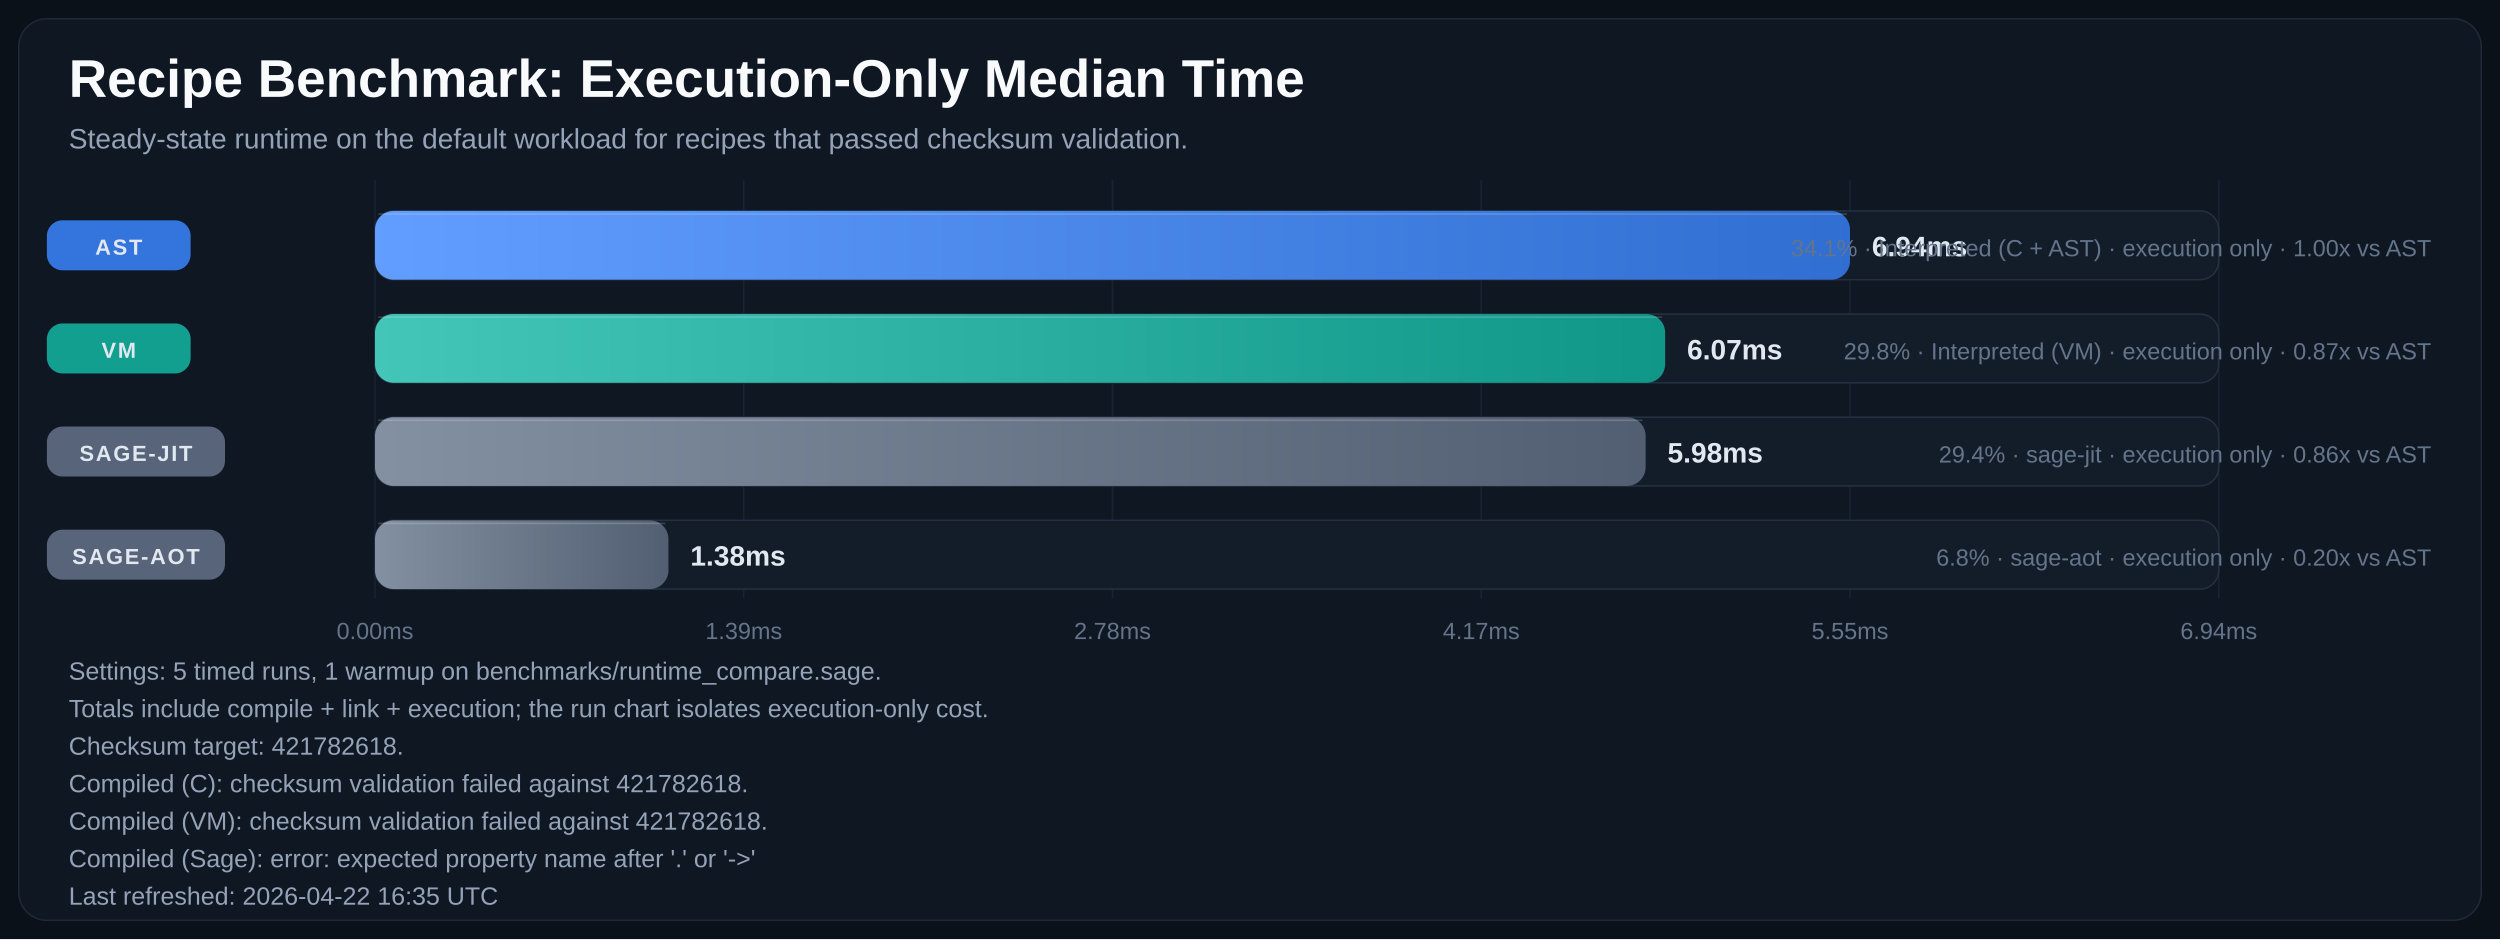
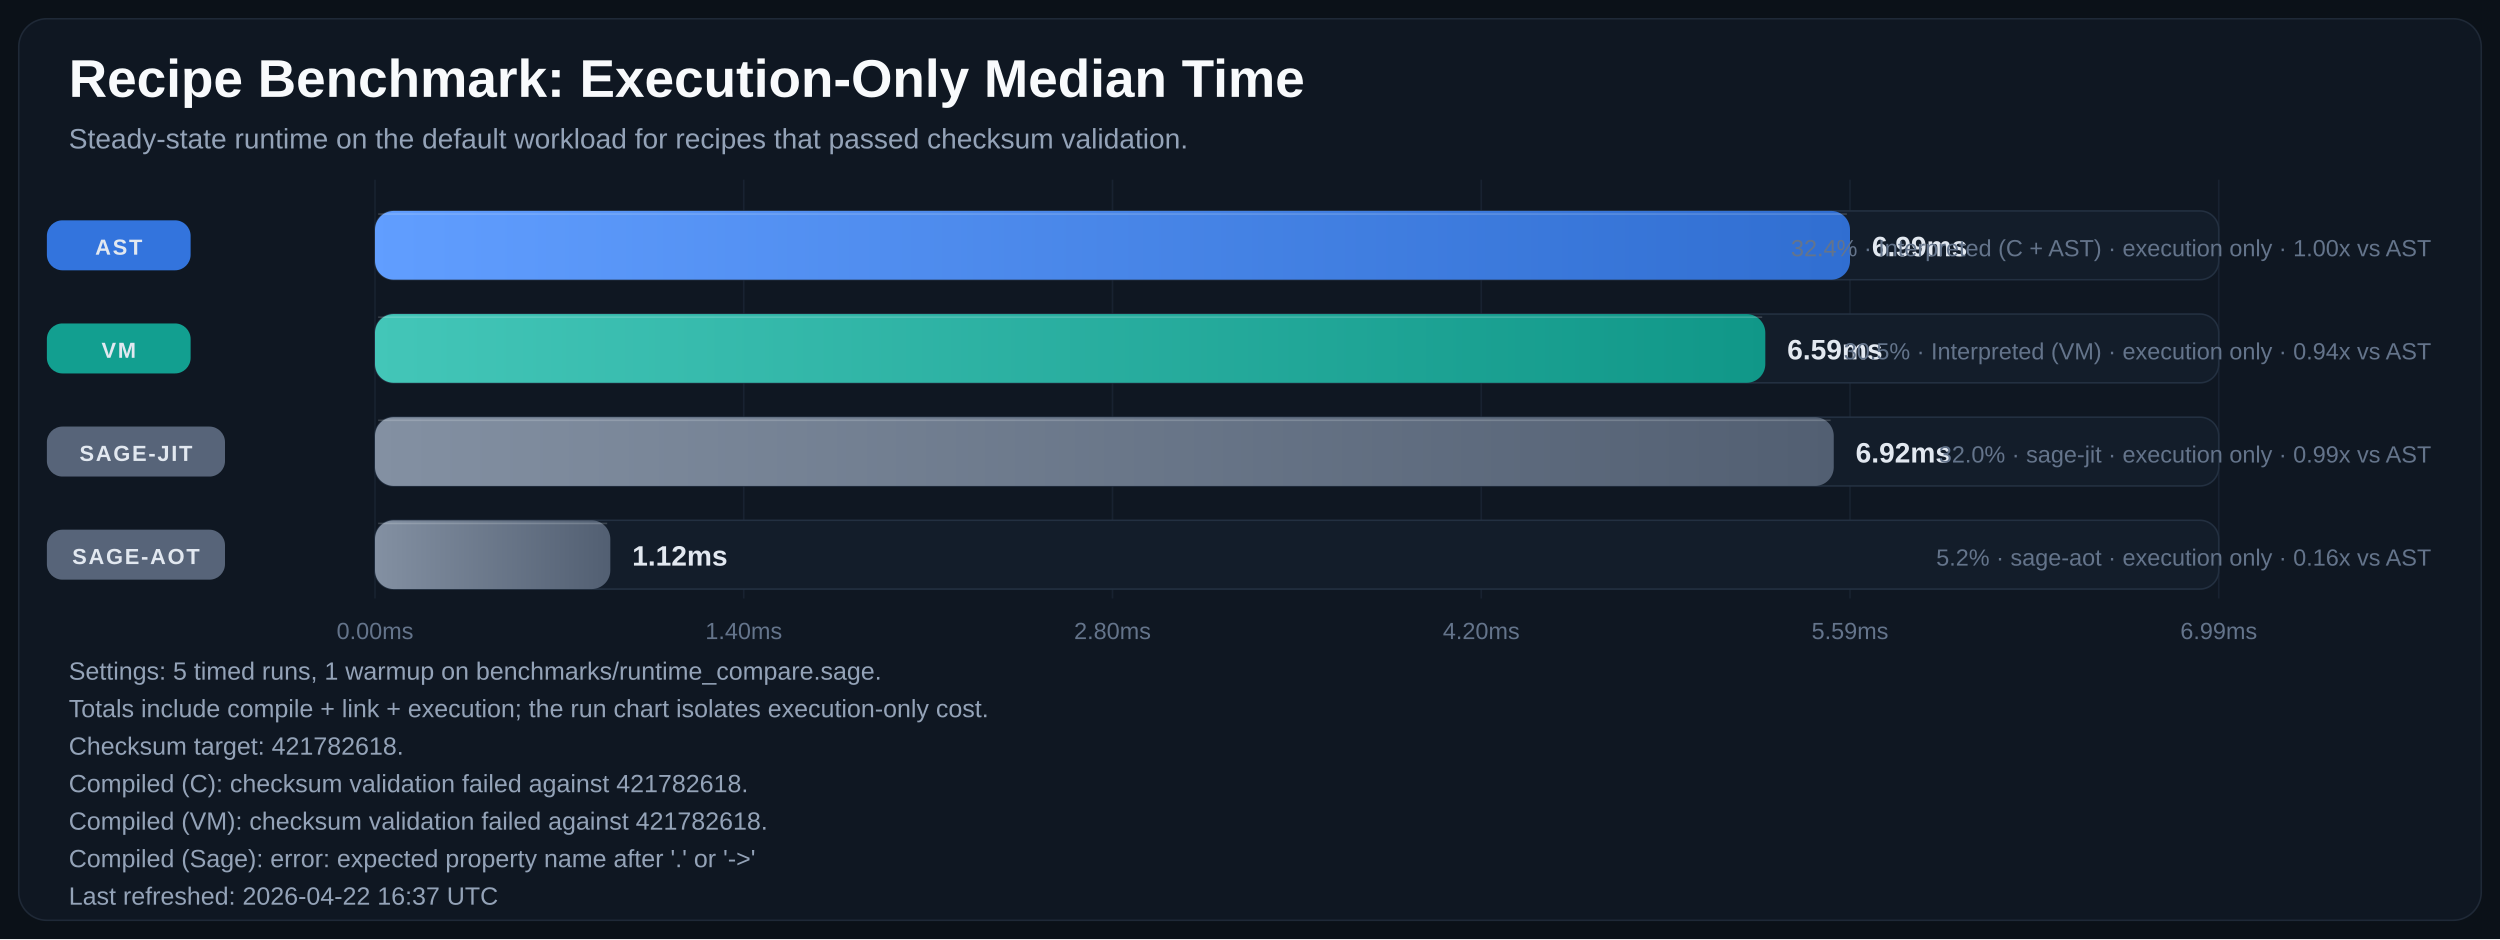
<svg xmlns="http://www.w3.org/2000/svg" width="1600" height="601" viewBox="0 0 1600 601" role="img" aria-labelledby="title desc">
  <defs>
    <linearGradient id="bar-gradient-0" x1="0%" y1="0%" x2="100%" y2="0%">
      <stop offset="0%" stop-color="#619EFF" />
      <stop offset="100%" stop-color="#306ED1" />
    </linearGradient>
    <linearGradient id="bar-gradient-1" x1="0%" y1="0%" x2="100%" y2="0%">
      <stop offset="0%" stop-color="#43C6B8" />
      <stop offset="100%" stop-color="#109788" />
    </linearGradient>
    <linearGradient id="bar-gradient-2" x1="0%" y1="0%" x2="100%" y2="0%">
      <stop offset="0%" stop-color="#8390A2" />
      <stop offset="100%" stop-color="#525F72" />
    </linearGradient>
    <linearGradient id="bar-gradient-3" x1="0%" y1="0%" x2="100%" y2="0%">
      <stop offset="0%" stop-color="#8390A2" />
      <stop offset="100%" stop-color="#525F72" />
    </linearGradient>
  </defs>
  <rect width="100%" height="100%" fill="#0B1118" />
  <rect x="12" y="12" width="1576" height="577" rx="18" fill="#0F1722" stroke="#1F2937" />
  <text x="44" y="62" fill="#F8FAFC" font-size="34" font-family="Segoe UI, Arial, sans-serif" font-weight="700">Recipe Benchmark: Execution-Only Median Time</text>
  <text x="44" y="95" fill="#94A3B8" font-size="18" font-family="Segoe UI, Arial, sans-serif">Steady-state runtime on the default workload for recipes that passed checksum validation.</text>
  <line x1="240.0" y1="115" x2="240.0" y2="383" stroke="#182231" stroke-width="1" />
  <text x="240.0" y="409" text-anchor="middle" fill="#64748B" font-size="15" font-family="Segoe UI, Arial, sans-serif">0.00ms</text>
  <line x1="476.0" y1="115" x2="476.0" y2="383" stroke="#182231" stroke-width="1" />
-   <text x="476.0" y="409" text-anchor="middle" fill="#64748B" font-size="15" font-family="Segoe UI, Arial, sans-serif">1.39ms</text>
+   <text x="476.0" y="409" text-anchor="middle" fill="#64748B" font-size="15" font-family="Segoe UI, Arial, sans-serif">1.40ms</text>
  <line x1="712.0" y1="115" x2="712.0" y2="383" stroke="#182231" stroke-width="1" />
-   <text x="712.0" y="409" text-anchor="middle" fill="#64748B" font-size="15" font-family="Segoe UI, Arial, sans-serif">2.78ms</text>
+   <text x="712.0" y="409" text-anchor="middle" fill="#64748B" font-size="15" font-family="Segoe UI, Arial, sans-serif">2.80ms</text>
  <line x1="948.0" y1="115" x2="948.0" y2="383" stroke="#182231" stroke-width="1" />
-   <text x="948.0" y="409" text-anchor="middle" fill="#64748B" font-size="15" font-family="Segoe UI, Arial, sans-serif">4.17ms</text>
+   <text x="948.0" y="409" text-anchor="middle" fill="#64748B" font-size="15" font-family="Segoe UI, Arial, sans-serif">4.20ms</text>
  <line x1="1184.0" y1="115" x2="1184.0" y2="383" stroke="#182231" stroke-width="1" />
-   <text x="1184.0" y="409" text-anchor="middle" fill="#64748B" font-size="15" font-family="Segoe UI, Arial, sans-serif">5.55ms</text>
+   <text x="1184.0" y="409" text-anchor="middle" fill="#64748B" font-size="15" font-family="Segoe UI, Arial, sans-serif">5.59ms</text>
  <line x1="1420.0" y1="115" x2="1420.0" y2="383" stroke="#182231" stroke-width="1" />
-   <text x="1420.0" y="409" text-anchor="middle" fill="#64748B" font-size="15" font-family="Segoe UI, Arial, sans-serif">6.94ms</text>
+   <text x="1420.0" y="409" text-anchor="middle" fill="#64748B" font-size="15" font-family="Segoe UI, Arial, sans-serif">6.99ms</text>
  <rect x="30" y="141.0" width="92" height="32" rx="10" fill="#3479E6" opacity="0.95" />
  <text x="76.0" y="163.0" text-anchor="middle" fill="#E2E8F0" font-size="14" font-family="Segoe UI, Arial, sans-serif" font-weight="700" letter-spacing="1.1">AST</text>
  <rect x="240" y="135" width="1180" height="44" rx="12" fill="#131D2A" stroke="#233041" />
  <rect x="240" y="135" width="944.0" height="44" rx="12" fill="url(#bar-gradient-0)" />
  <line x1="242.0" y1="137.0" x2="1182.0" y2="137.0" stroke="#F8FAFC" stroke-opacity="0.18" />
-   <text x="1198.0" y="164.0" text-anchor="start" fill="#E2E8F0" font-size="18" font-family="Segoe UI, Arial, sans-serif" font-weight="700">6.94ms</text>
-   <text x="1556" y="164.0" text-anchor="end" fill="#64748B" font-size="15" font-family="Segoe UI, Arial, sans-serif">34.1% · Interpreted (C + AST) · execution only · 1.00x vs AST</text>
+   <text x="1198.0" y="164.0" text-anchor="start" fill="#E2E8F0" font-size="18" font-family="Segoe UI, Arial, sans-serif" font-weight="700">6.99ms</text>
+   <text x="1556" y="164.0" text-anchor="end" fill="#64748B" font-size="15" font-family="Segoe UI, Arial, sans-serif">32.4% · Interpreted (C + AST) · execution only · 1.00x vs AST</text>
  <rect x="30" y="207.0" width="92" height="32" rx="10" fill="#12A695" opacity="0.95" />
  <text x="76.0" y="229.0" text-anchor="middle" fill="#E2E8F0" font-size="14" font-family="Segoe UI, Arial, sans-serif" font-weight="700" letter-spacing="1.1">VM</text>
  <rect x="240" y="201" width="1180" height="44" rx="12" fill="#131D2A" stroke="#233041" />
-   <rect x="240" y="201" width="825.7" height="44" rx="12" fill="url(#bar-gradient-1)" />
-   <line x1="242.0" y1="203.0" x2="1063.7" y2="203.0" stroke="#F8FAFC" stroke-opacity="0.18" />
-   <text x="1079.7" y="230.0" text-anchor="start" fill="#E2E8F0" font-size="18" font-family="Segoe UI, Arial, sans-serif" font-weight="700">6.07ms</text>
-   <text x="1556" y="230.0" text-anchor="end" fill="#64748B" font-size="15" font-family="Segoe UI, Arial, sans-serif">29.8% · Interpreted (VM) · execution only · 0.87x vs AST</text>
+   <rect x="240" y="201" width="889.8" height="44" rx="12" fill="url(#bar-gradient-1)" />
+   <line x1="242.0" y1="203.0" x2="1127.8" y2="203.0" stroke="#F8FAFC" stroke-opacity="0.18" />
+   <text x="1143.8" y="230.0" text-anchor="start" fill="#E2E8F0" font-size="18" font-family="Segoe UI, Arial, sans-serif" font-weight="700">6.59ms</text>
+   <text x="1556" y="230.0" text-anchor="end" fill="#64748B" font-size="15" font-family="Segoe UI, Arial, sans-serif">30.5% · Interpreted (VM) · execution only · 0.94x vs AST</text>
  <rect x="30" y="273.0" width="114" height="32" rx="10" fill="#5A687D" opacity="0.95" />
  <text x="87.0" y="295.0" text-anchor="middle" fill="#E2E8F0" font-size="14" font-family="Segoe UI, Arial, sans-serif" font-weight="700" letter-spacing="1.1">SAGE-JIT</text>
  <rect x="240" y="267" width="1180" height="44" rx="12" fill="#131D2A" stroke="#233041" />
-   <rect x="240" y="267" width="813.2" height="44" rx="12" fill="url(#bar-gradient-2)" />
-   <line x1="242.0" y1="269.0" x2="1051.2" y2="269.0" stroke="#F8FAFC" stroke-opacity="0.18" />
-   <text x="1067.2" y="296.0" text-anchor="start" fill="#E2E8F0" font-size="18" font-family="Segoe UI, Arial, sans-serif" font-weight="700">5.98ms</text>
-   <text x="1556" y="296.0" text-anchor="end" fill="#64748B" font-size="15" font-family="Segoe UI, Arial, sans-serif">29.4% · sage-jit · execution only · 0.86x vs AST</text>
+   <rect x="240" y="267" width="933.6" height="44" rx="12" fill="url(#bar-gradient-2)" />
+   <line x1="242.0" y1="269.0" x2="1171.6" y2="269.0" stroke="#F8FAFC" stroke-opacity="0.18" />
+   <text x="1187.6" y="296.0" text-anchor="start" fill="#E2E8F0" font-size="18" font-family="Segoe UI, Arial, sans-serif" font-weight="700">6.92ms</text>
+   <text x="1556" y="296.0" text-anchor="end" fill="#64748B" font-size="15" font-family="Segoe UI, Arial, sans-serif">32.0% · sage-jit · execution only · 0.99x vs AST</text>
  <rect x="30" y="339.0" width="114" height="32" rx="10" fill="#5A687D" opacity="0.95" />
  <text x="87.0" y="361.0" text-anchor="middle" fill="#E2E8F0" font-size="14" font-family="Segoe UI, Arial, sans-serif" font-weight="700" letter-spacing="1.1">SAGE-AOT</text>
  <rect x="240" y="333" width="1180" height="44" rx="12" fill="#131D2A" stroke="#233041" />
-   <rect x="240" y="333" width="187.8" height="44" rx="12" fill="url(#bar-gradient-3)" />
-   <line x1="242.0" y1="335.0" x2="425.8" y2="335.0" stroke="#F8FAFC" stroke-opacity="0.18" />
-   <text x="441.8" y="362.0" text-anchor="start" fill="#E2E8F0" font-size="18" font-family="Segoe UI, Arial, sans-serif" font-weight="700">1.38ms</text>
-   <text x="1556" y="362.0" text-anchor="end" fill="#64748B" font-size="15" font-family="Segoe UI, Arial, sans-serif">6.8% · sage-aot · execution only · 0.20x vs AST</text>
+   <rect x="240" y="333" width="150.6" height="44" rx="12" fill="url(#bar-gradient-3)" />
+   <line x1="242.0" y1="335.0" x2="388.6" y2="335.0" stroke="#F8FAFC" stroke-opacity="0.18" />
+   <text x="404.6" y="362.0" text-anchor="start" fill="#E2E8F0" font-size="18" font-family="Segoe UI, Arial, sans-serif" font-weight="700">1.12ms</text>
+   <text x="1556" y="362.0" text-anchor="end" fill="#64748B" font-size="15" font-family="Segoe UI, Arial, sans-serif">5.2% · sage-aot · execution only · 0.16x vs AST</text>
  <text x="44" y="435" fill="#94A3B8" font-size="16" font-family="Segoe UI, Arial, sans-serif">Settings: 5 timed runs, 1 warmup on benchmarks/runtime_compare.sage.</text>
  <text x="44" y="459" fill="#94A3B8" font-size="16" font-family="Segoe UI, Arial, sans-serif">Totals include compile + link + execution; the run chart isolates execution-only cost.</text>
  <text x="44" y="483" fill="#94A3B8" font-size="16" font-family="Segoe UI, Arial, sans-serif">Checksum target: 421782618.</text>
  <text x="44" y="507" fill="#94A3B8" font-size="16" font-family="Segoe UI, Arial, sans-serif">Compiled (C): checksum validation failed against 421782618.</text>
  <text x="44" y="531" fill="#94A3B8" font-size="16" font-family="Segoe UI, Arial, sans-serif">Compiled (VM): checksum validation failed against 421782618.</text>
  <text x="44" y="555" fill="#94A3B8" font-size="16" font-family="Segoe UI, Arial, sans-serif">Compiled (Sage): error: expected property name after '.' or '-&gt;'</text>
-   <text x="44" y="579" fill="#94A3B8" font-size="16" font-family="Segoe UI, Arial, sans-serif">Last refreshed: 2026-04-22 16:35 UTC</text>
+   <text x="44" y="579" fill="#94A3B8" font-size="16" font-family="Segoe UI, Arial, sans-serif">Last refreshed: 2026-04-22 16:37 UTC</text>
</svg>
